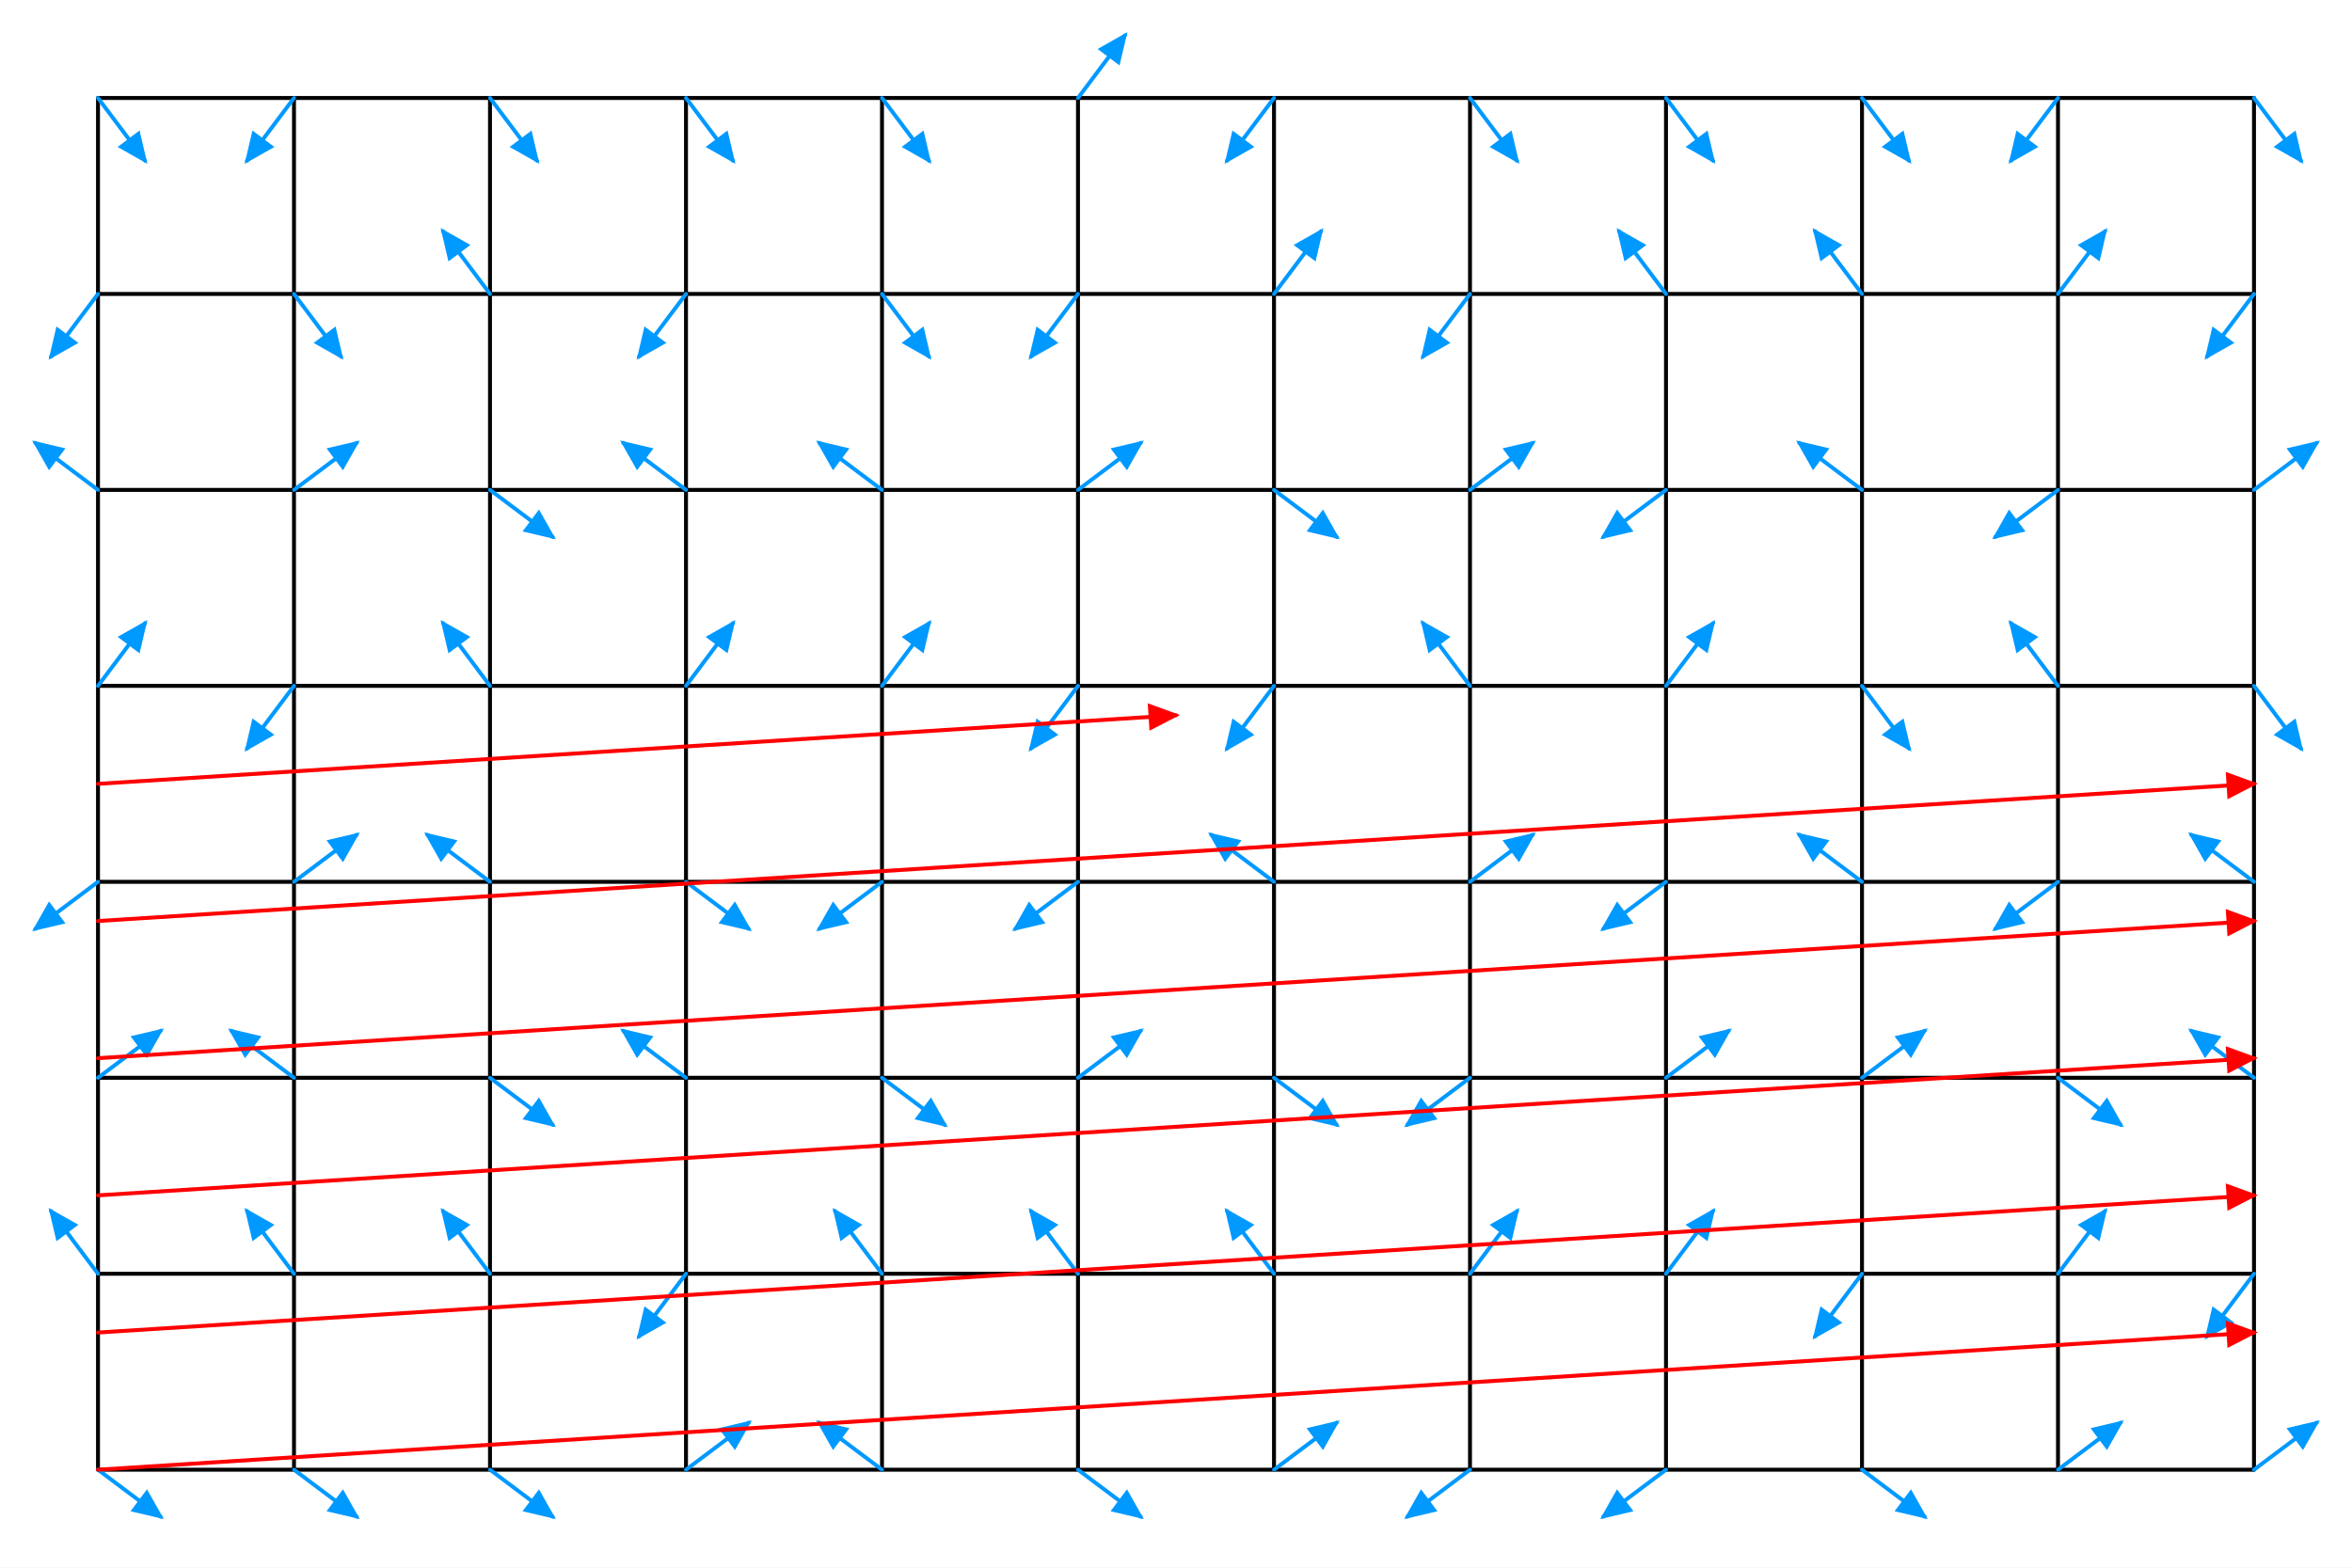
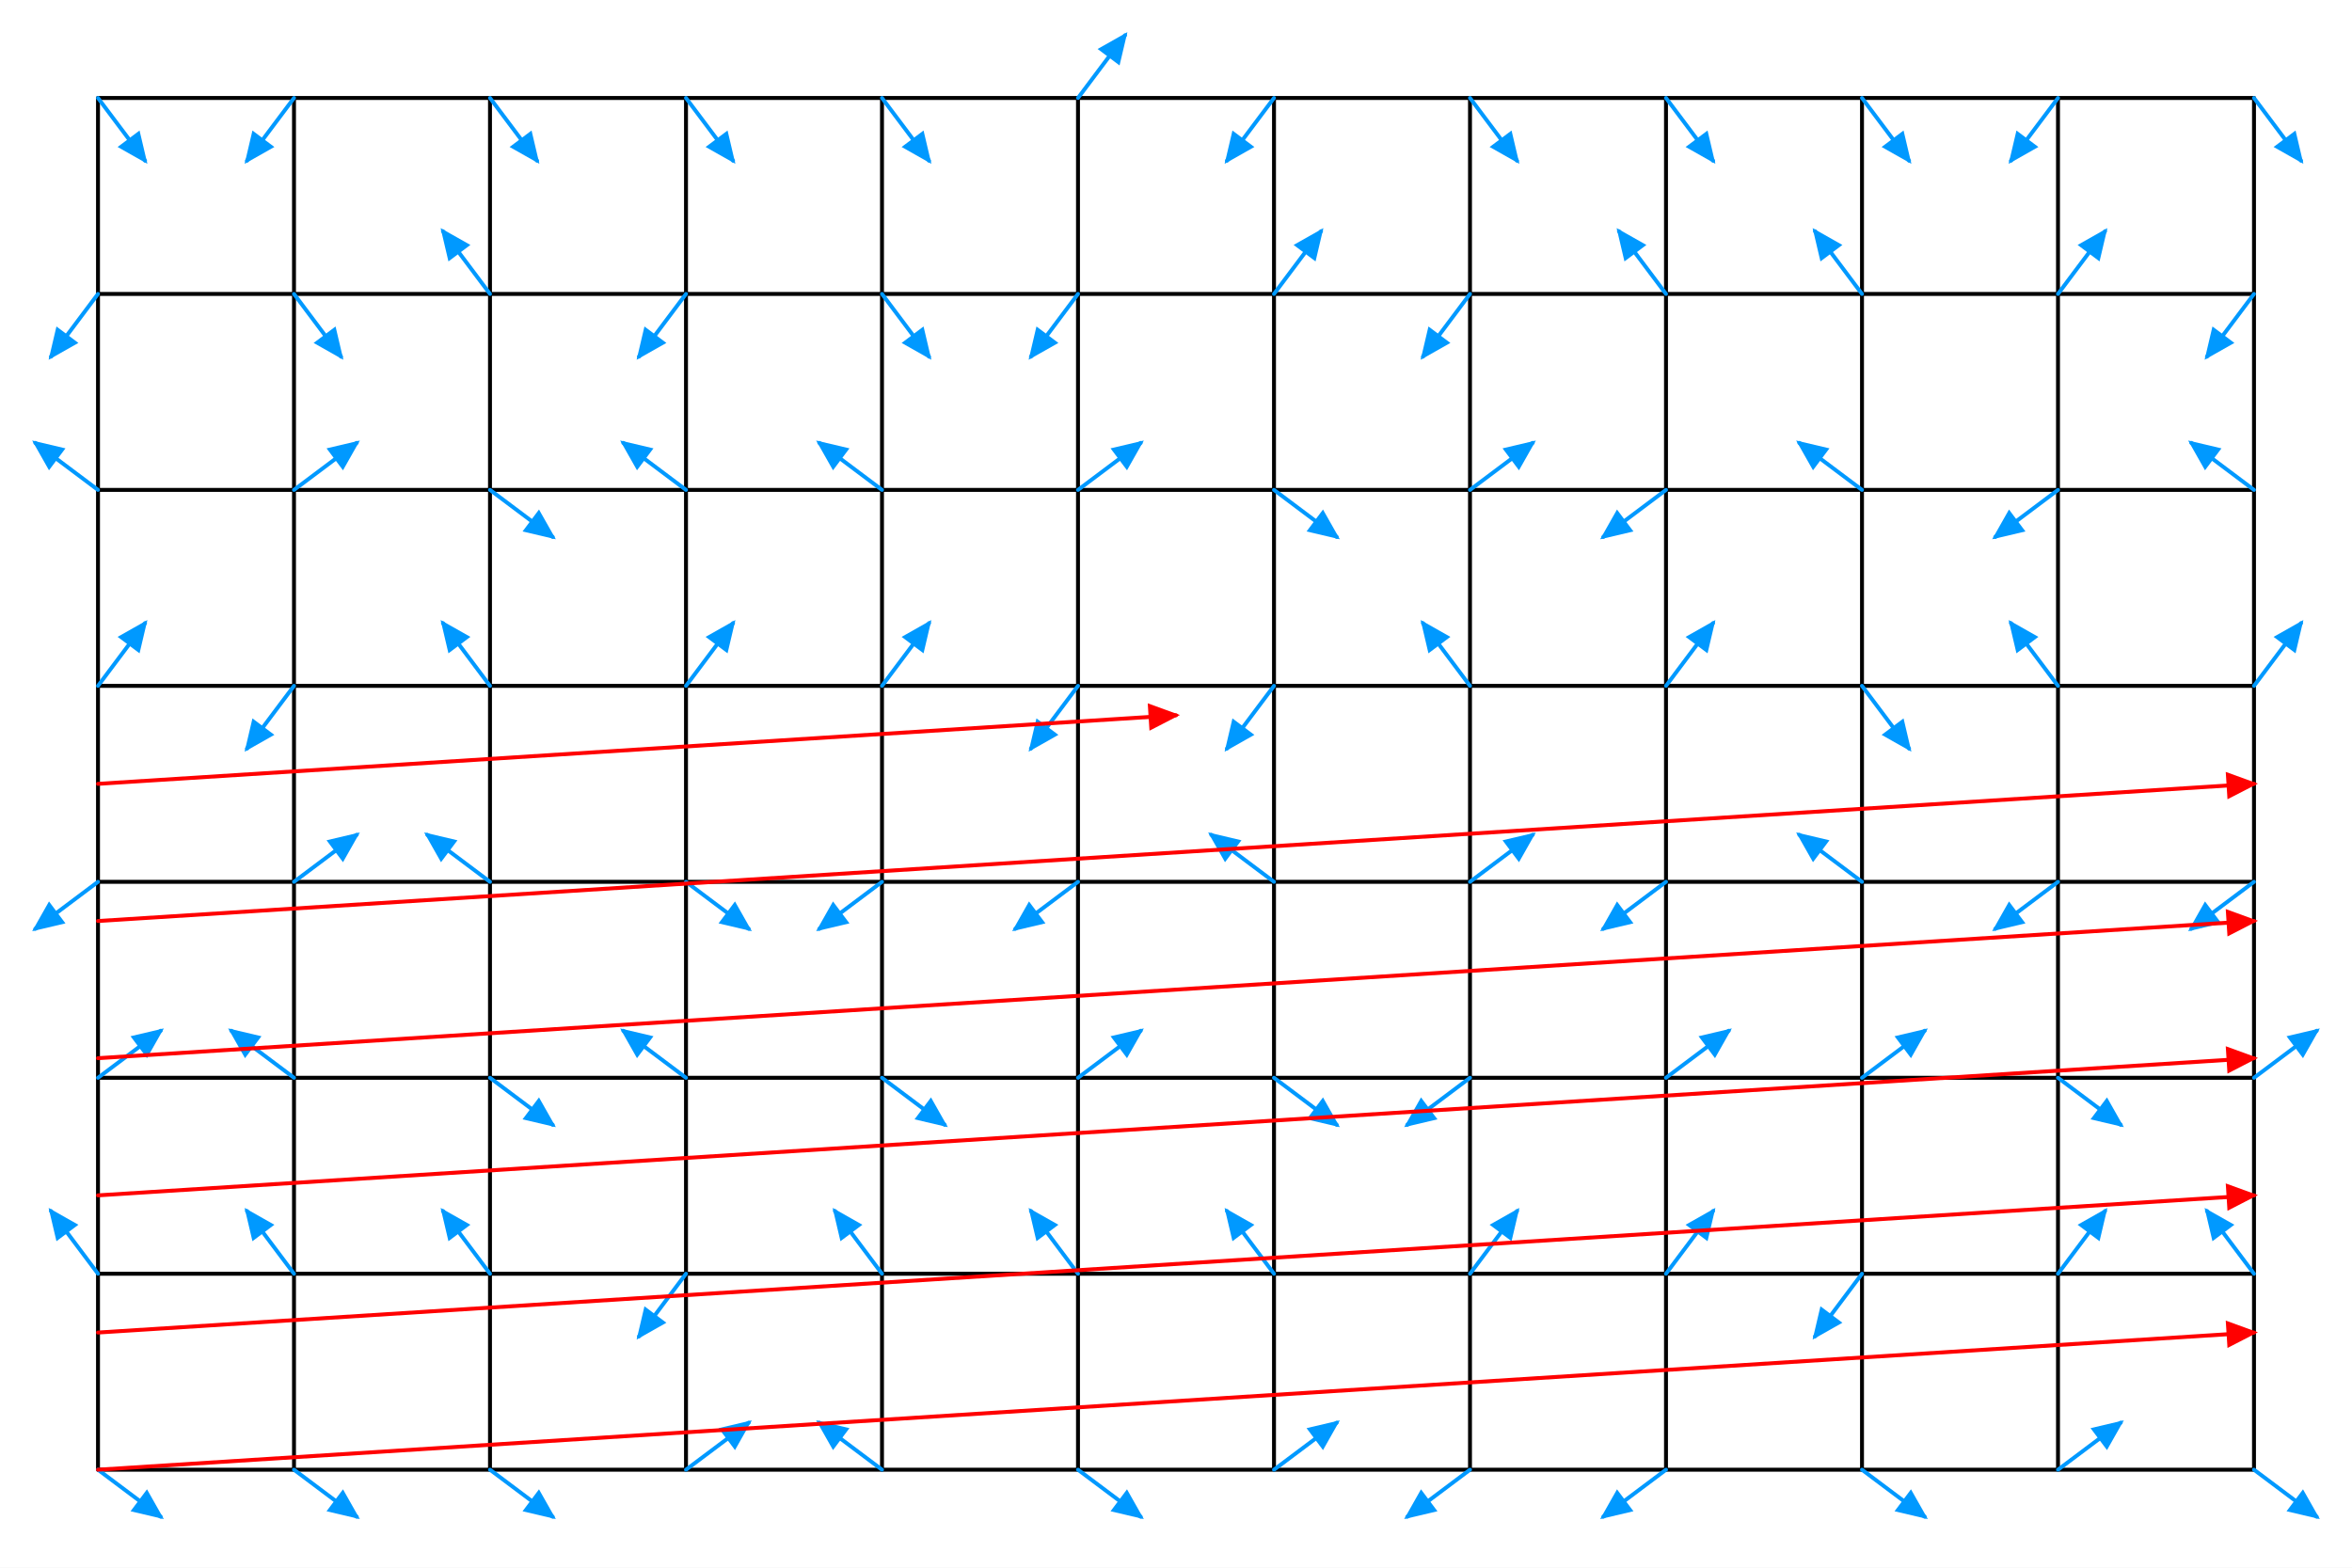
<svg xmlns="http://www.w3.org/2000/svg" version="1.0" width="600" height="400">
  <rect width="600" height="400" style="stroke:none;fill:#FFF;" />
  <defs>
    <marker id="arrowhead_red" markerWidth="8" markerHeight="7" refX="7" refY="3.5" orient="auto">
      <polygon style="fill:#F00" points="0 0, 8 3.5, 0 7" />
    </marker>
    <marker id="arrowhead_cyan" markerWidth="8" markerHeight="7" refX="7" refY="3.5" orient="auto">
      <polygon style="fill:#09F" points="0 0, 8 3.5, 0 7" />
    </marker>
  </defs>
  <g style="fill:none;stroke-width:1;stroke-linecap:round;">
    <g style="stroke:#000">
      <path d="M25, 25l 0,350" />
      <path d="M75, 25l 0,350" />
      <path d="M125, 25l 0,350" />
      <path d="M175, 25l 0,350" />
      <path d="M225, 25l 0,350" />
      <path d="M275, 25l 0,350" />
      <path d="M325, 25l 0,350" />
      <path d="M375, 25l 0,350" />
      <path d="M425, 25l 0,350" />
      <path d="M475, 25l 0,350" />
      <path d="M525, 25l 0,350" />
      <path d="M575, 25l 0,350" />
      <path d="M25, 25l 550,0" />
      <path d="M25, 75l 550,0" />
      <path d="M25, 125l 550,0" />
      <path d="M25, 175l 550,0" />
      <path d="M25, 225l 550,0" />
      <path d="M25, 275l 550,0" />
      <path d="M25, 325l 550,0" />
      <path d="M25, 375l 550,0" />
    </g>
    <g style="stroke:#09F" marker-end="url(#arrowhead_cyan)">
      <path d="M25, 25l 12, 16" />
      <path d="M25, 75l -12, 16" />
      <path d="M25, 125l -16, -12" />
      <path d="M25, 175l 12, -16" />
      <path d="M25, 225l -16, 12" />
      <path d="M25, 275l 16, -12" />
      <path d="M25, 325l -12, -16" />
      <path d="M25, 375l 16, 12" />
      <path d="M75, 25l -12, 16" />
      <path d="M75, 75l 12, 16" />
      <path d="M75, 125l 16, -12" />
      <path d="M75, 175l -12, 16" />
      <path d="M75, 225l 16, -12" />
      <path d="M75, 275l -16, -12" />
      <path d="M75, 325l -12, -16" />
      <path d="M75, 375l 16, 12" />
      <path d="M125, 25l 12, 16" />
      <path d="M125, 75l -12, -16" />
      <path d="M125, 125l 16, 12" />
      <path d="M125, 175l -12, -16" />
      <path d="M125, 225l -16, -12" />
      <path d="M125, 275l 16, 12" />
      <path d="M125, 325l -12, -16" />
      <path d="M125, 375l 16, 12" />
      <path d="M175, 25l 12, 16" />
      <path d="M175, 75l -12, 16" />
      <path d="M175, 125l -16, -12" />
      <path d="M175, 175l 12, -16" />
      <path d="M175, 225l 16, 12" />
      <path d="M175, 275l -16, -12" />
      <path d="M175, 325l -12, 16" />
      <path d="M175, 375l 16, -12" />
      <path d="M225, 25l 12, 16" />
      <path d="M225, 75l 12, 16" />
      <path d="M225, 125l -16, -12" />
      <path d="M225, 175l 12, -16" />
      <path d="M225, 225l -16, 12" />
      <path d="M225, 275l 16, 12" />
      <path d="M225, 325l -12, -16" />
      <path d="M225, 375l -16, -12" />
      <path d="M275, 25l 12, -16" />
      <path d="M275, 75l -12, 16" />
      <path d="M275, 125l 16, -12" />
      <path d="M275, 175l -12, 16" />
      <path d="M275, 225l -16, 12" />
      <path d="M275, 275l 16, -12" />
      <path d="M275, 325l -12, -16" />
      <path d="M275, 375l 16, 12" />
      <path d="M325, 25l -12, 16" />
      <path d="M325, 75l 12, -16" />
      <path d="M325, 125l 16, 12" />
      <path d="M325, 175l -12, 16" />
      <path d="M325, 225l -16, -12" />
      <path d="M325, 275l 16, 12" />
      <path d="M325, 325l -12, -16" />
      <path d="M325, 375l 16, -12" />
      <path d="M375, 25l 12, 16" />
      <path d="M375, 75l -12, 16" />
      <path d="M375, 125l 16, -12" />
      <path d="M375, 175l -12, -16" />
      <path d="M375, 225l 16, -12" />
      <path d="M375, 275l -16, 12" />
      <path d="M375, 325l 12, -16" />
      <path d="M375, 375l -16, 12" />
      <path d="M425, 25l 12, 16" />
      <path d="M425, 75l -12, -16" />
      <path d="M425, 125l -16, 12" />
      <path d="M425, 175l 12, -16" />
      <path d="M425, 225l -16, 12" />
      <path d="M425, 275l 16, -12" />
      <path d="M425, 325l 12, -16" />
      <path d="M425, 375l -16, 12" />
      <path d="M475, 25l 12, 16" />
      <path d="M475, 75l -12, -16" />
      <path d="M475, 125l -16, -12" />
      <path d="M475, 175l 12, 16" />
      <path d="M475, 225l -16, -12" />
      <path d="M475, 275l 16, -12" />
      <path d="M475, 325l -12, 16" />
      <path d="M475, 375l 16, 12" />
      <path d="M525, 25l -12, 16" />
      <path d="M525, 75l 12, -16" />
      <path d="M525, 125l -16, 12" />
      <path d="M525, 175l -12, -16" />
      <path d="M525, 225l -16, 12" />
      <path d="M525, 275l 16, 12" />
      <path d="M525, 325l 12, -16" />
      <path d="M525, 375l 16, -12" />
      <path d="M575, 25l 12, 16" />
      <path d="M575, 75l -12, 16" />
-       <path d="M575, 125l 16, -12" />
-       <path d="M575, 175l 12, 16" />
-       <path d="M575, 225l -16, -12" />
-       <path d="M575, 275l -16, -12" />
-       <path d="M575, 325l -12, 16" />
-       <path d="M575, 375l 16, -12" />
+       <path d="M575, 125l -16, -12" />
+       <path d="M575, 175l 12, -16" />
+       <path d="M575, 225l -16, 12" />
+       <path d="M575, 275l 16, -12" />
+       <path d="M575, 325l -12, -16" />
+       <path d="M575, 375l 16, 12" />
    </g>
    <g style="stroke:#F00" marker-end="url(#arrowhead_red)">
      <path d="M25, 375L 575, 340" />
      <path d="M25, 340L 575, 305" />
      <path d="M25, 305L 575, 270" />
      <path d="M25, 270L 575, 235" />
      <path d="M25, 235L 575, 200" />
      <path d="M25, 200L 300, 182.5" />
    </g>
  </g>
</svg>
